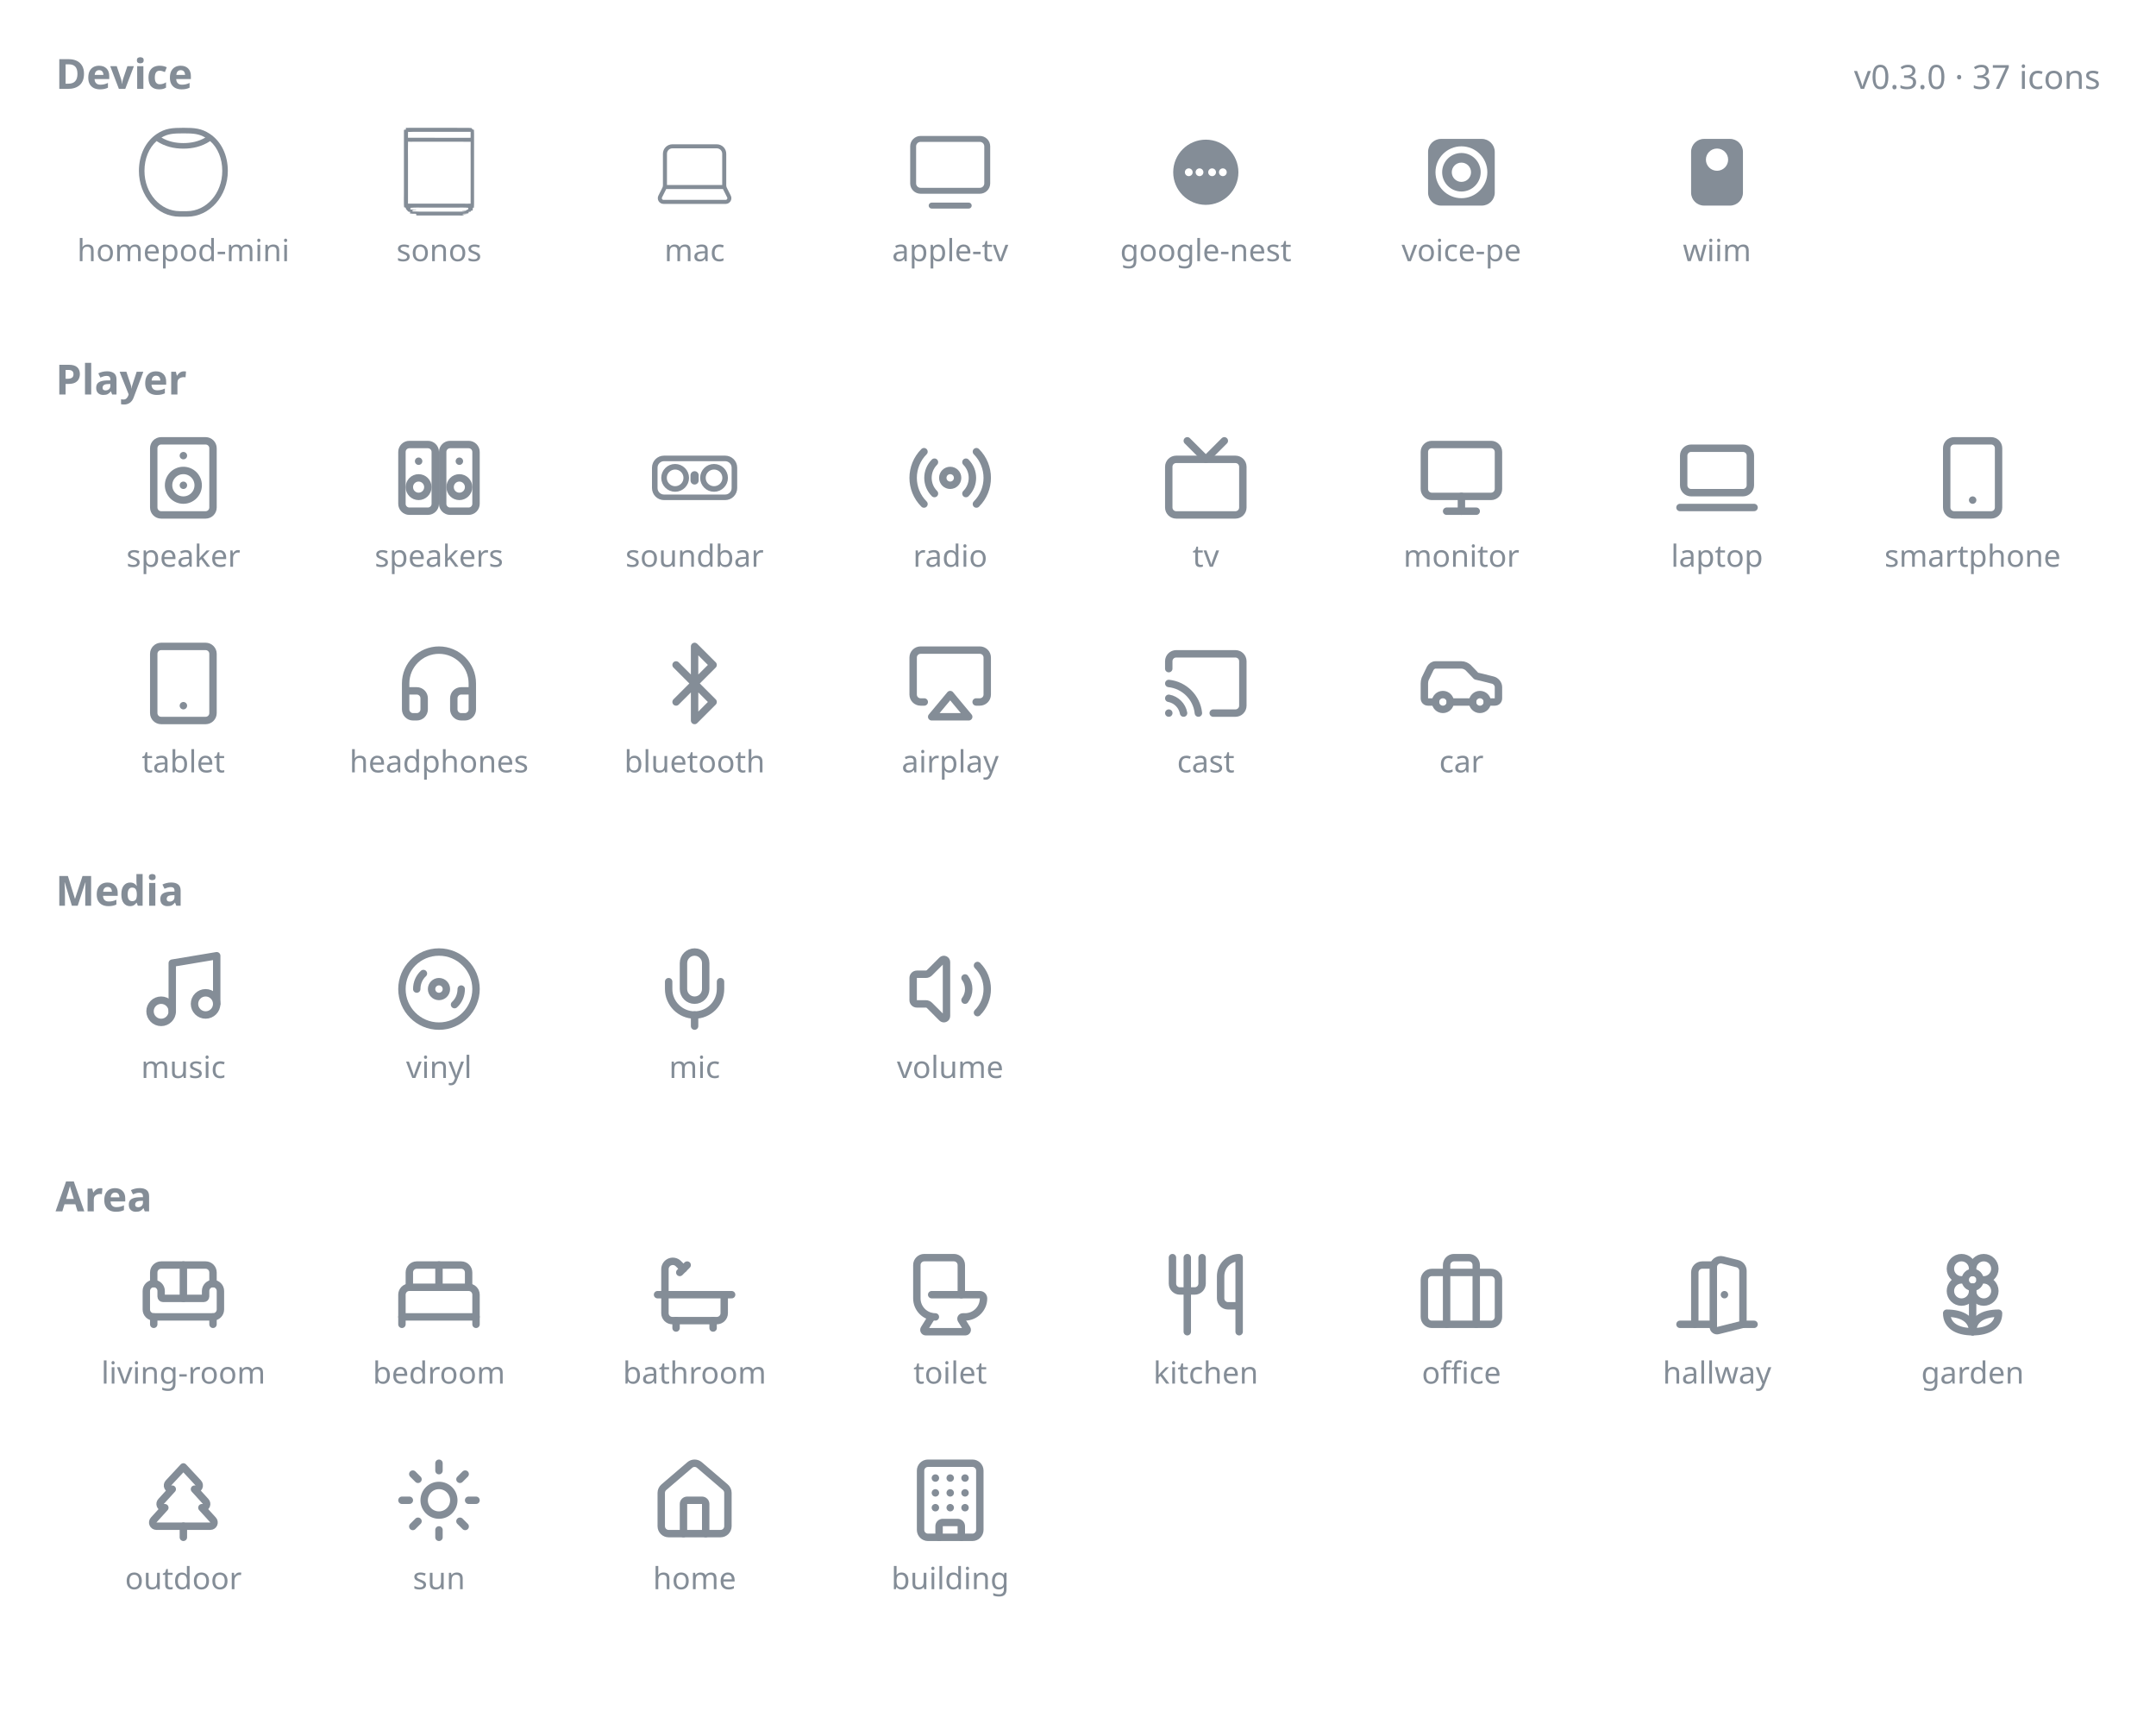
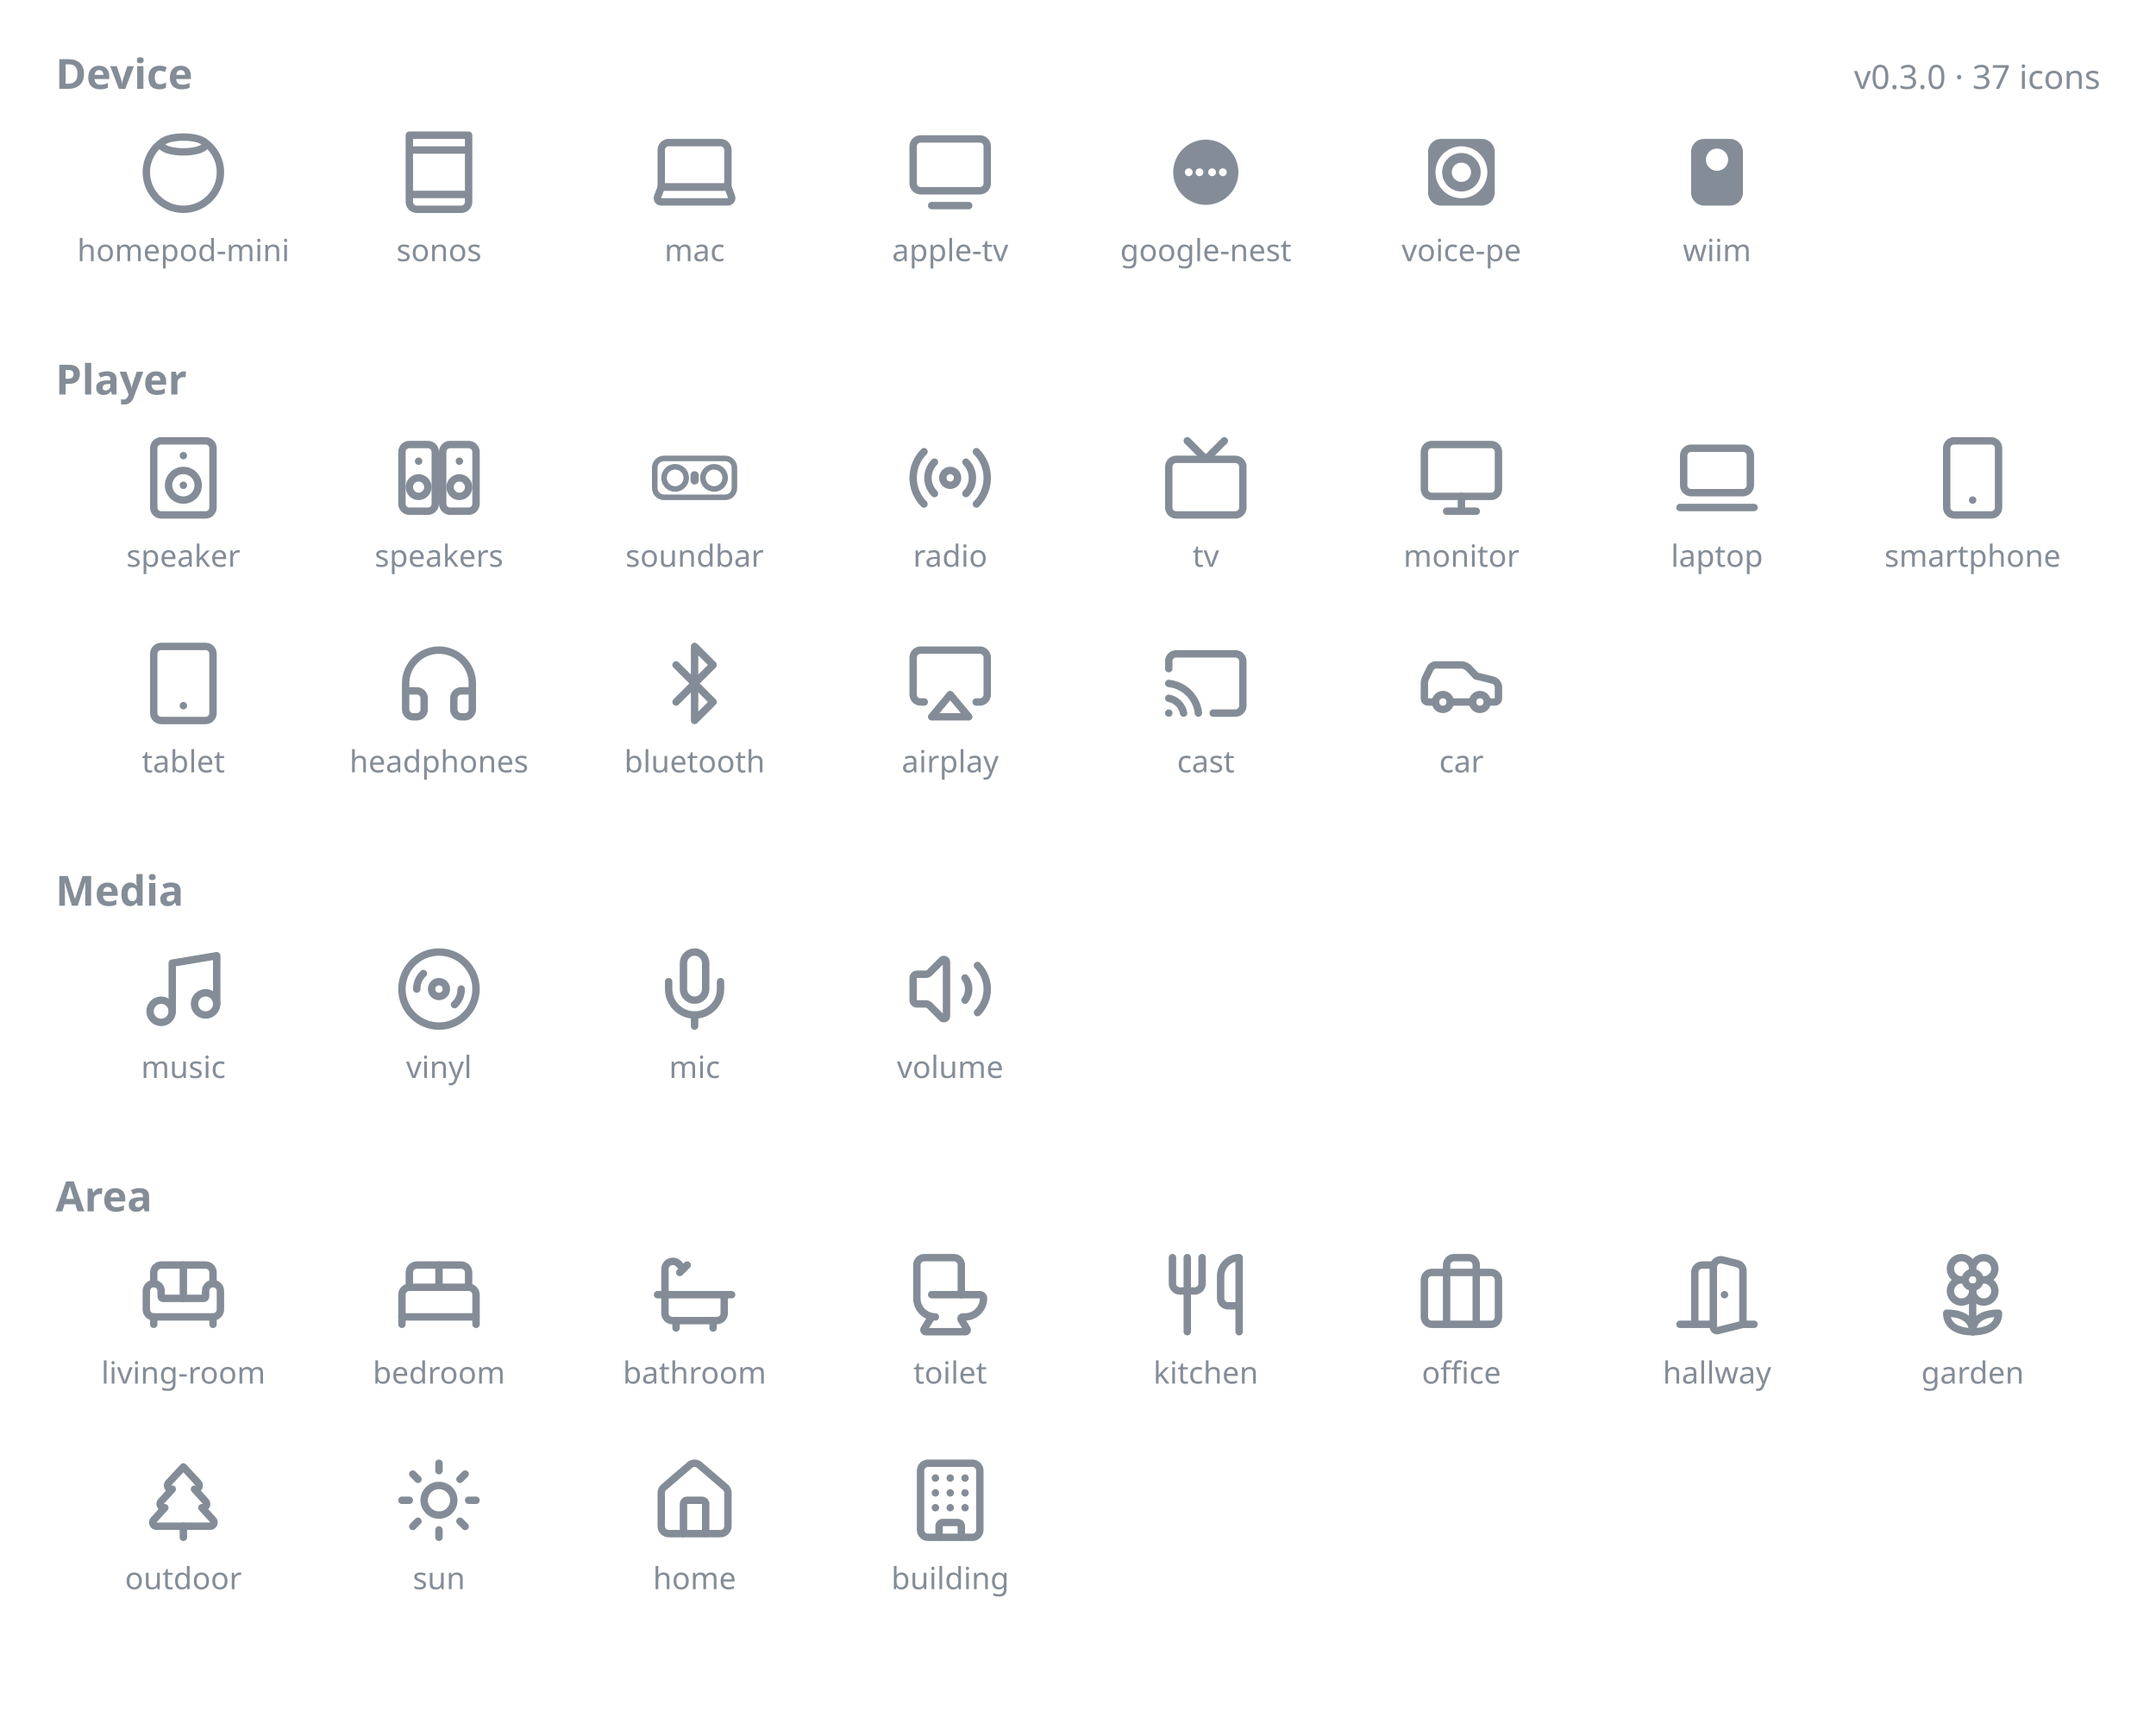
<svg xmlns="http://www.w3.org/2000/svg" width="776" height="618" viewBox="0 0 776 618" font-family="system-ui, sans-serif">
  <style>
  text { fill: #848d97; }
  .h { font-size: 15px; font-weight: 600; }
  .l { font-size: 11px; text-anchor: middle; }
  .v { font-size: 12px; text-anchor: end; }
</style>
  <g color="#848d97">
    <text class="v" x="756" y="32">v0.3.0 · 37 icons</text>
    <text class="h" x="20" y="32">Device</text>
-     <svg x="50" y="46" width="32" height="32" viewBox="0 0 24 24" fill="none">
-       <g transform="scale(0.75)">
-         <path fill-rule="evenodd" clip-rule="evenodd" fill="currentColor" d="M16 0C11.961 0 9.498 0.189 6.497 2.165C2.325 4.91 0 9.921 0 15.516C0 24.499 6.451 32 14.662 32H17.338C25.549 32 32 24.499 32 15.516C32 9.93 29.683 4.926 25.523 2.178C22.518 0.192 20.039 0 16 0ZM8.111 3.513C10.366 2.172 12.316 2 16 2C19.68 2 21.642 2.174 23.898 3.518C21.483 4.932 18.814 5.5 16 5.5C13.183 5.5 10.526 4.932 8.111 3.513ZM6.364 4.779C3.611 7.215 2 11.074 2 15.516C2 23.637 7.783 30 14.662 30H17.338C24.217 30 30 23.637 30 15.516C30 11.079 28.392 7.222 25.644 4.786L25.546 4.85C22.594 6.773 19.329 7.5 16 7.5C12.662 7.5 9.408 6.77 6.453 4.837L6.364 4.779Z" />
-       </g>
+     <svg x="50" y="46" width="32" height="32" viewBox="0 0 24 24" fill="none" stroke="currentColor" stroke-width="2" stroke-linecap="round" stroke-linejoin="round">
+       <path d="m17.5 3.7c2.71 1.79 4.5 4.812 4.5 8.3 0 5.519-4.481 10-10 10s-10-4.481-10-10c0-3.488 1.79-6.51 4.5-8.3" />
+       <ellipse cx="12" cy="4.5" rx="6" ry="2" />
    </svg>
    <text class="l" x="66" y="94">homepod-mini</text>
-     <svg x="142" y="46" width="32" height="32" viewBox="0 0 24 24" fill="none">
-       <g transform="translate(2.526316 0) scale(0.631579)">
-         <path fill="currentColor" d="M0.86 0.037C1.982 -0.027 3.438 0.012 4.578 0.012L11.186 0.013L21.775 0.013C23.633 0.013 25.547 -0.013 27.4 0.018C27.781 0.054 28.746 0.045 29.02 0.169C29.033 0.387 29 0.33 29.117 0.5L29.207 0.544L29.34 0.457L29.376 0.528C29.426 0.708 29.389 0.683 29.517 0.783C29.633 0.794 29.839 0.814 29.947 0.846C29.941 1.437 29.991 1.957 29.995 2.538L29.998 6.97L29.997 26.601L30 31.491C30 31.833 29.991 33.918 29.915 34.163L29.882 34.169C29.719 34.196 29.661 34.183 29.497 34.158C29.434 34.467 29.416 34.891 29.386 35.217L29.395 35.316C29.153 35.462 28.845 35.354 28.618 35.508C28.535 35.616 28.537 35.732 28.522 35.865L28.416 35.933L28.367 35.906C28.178 35.909 27.752 35.882 27.646 35.982L27.656 36.049C27.687 36.158 27.701 36.184 27.655 36.285C27.643 36.347 27.626 36.423 27.623 36.484C27.431 36.66 26.801 36.592 26.508 36.705C26.23 36.716 25.221 36.72 25.046 36.848L25.076 36.903C25.3 36.966 25.246 36.837 25.496 36.935C25.929 36.729 26.082 37.152 26.623 36.934L26.66 37.081C26.386 37.077 26.085 37.066 25.814 37.082C25.596 37.126 25.214 37.078 25.045 37.215C25.215 37.305 25.479 37.286 25.671 37.282L25.768 37.355C25.591 37.426 25.497 37.372 25.403 37.458C25.275 37.471 25.061 37.498 24.941 37.5C24.587 37.464 24.015 37.483 23.636 37.484L21.473 37.486L11.042 37.485C9.308 37.485 7.56 37.499 5.827 37.483C5.716 37.481 5.421 37.441 5.332 37.376C5.058 37.174 5.337 37.063 5.271 36.795C5.136 36.718 4.697 36.749 4.502 36.749C4.223 36.74 3.944 36.735 3.665 36.735C3.539 36.677 2.818 36.655 2.594 36.635C2.667 36.441 2.703 36.048 2.554 35.892L2.19 35.92L2.154 35.915L2.1 35.842C2.005 35.818 1.975 35.823 1.875 35.825C1.659 35.618 1.829 35.621 1.665 35.434C1.55 35.411 1.472 35.43 1.356 35.446L1.307 35.388C1.354 35.195 1.342 35.209 1.252 35.057C0.541 34.783 1.256 34.277 0.293 33.97C0.2 34.002 0.236 33.975 0.181 34.053C-0.007 33.894 0.118 33.283 0.023 32.978C-0.027 31.346 0.019 29.483 0.019 27.838L0.019 17.733L0.018 6.9C0.018 5.014 0.013 3.123 0.025 1.237C0.026 1.099 0.034 0.967 0.112 0.85C0.215 0.773 0.655 0.801 0.828 0.798C0.859 0.524 0.859 0.311 0.86 0.037ZM1.758 32.411L19.315 32.419L25.442 32.419C26.336 32.419 27.655 32.457 28.525 32.413L28.532 14.074C28.532 11.417 28.486 8.605 28.541 5.962L9.382 5.952L4.161 5.954C3.649 5.955 2.169 5.993 1.769 5.93C1.693 8.486 1.757 11.279 1.758 13.859L1.758 32.411ZM1.757 4.261L19.353 4.268L25.412 4.268C26.329 4.268 27.639 4.304 28.525 4.261C28.531 3.419 28.532 2.576 28.528 1.734C26.504 1.764 24.365 1.724 22.326 1.724L8.741 1.724L3.868 1.727C3.31 1.73 2.287 1.818 1.786 1.714C1.722 2.436 1.759 3.503 1.757 4.261ZM4.442 35.752C4.853 35.776 5.279 35.809 5.689 35.791C6.021 35.846 7.274 35.827 7.666 35.827L11.33 35.826C15.599 35.827 19.873 35.833 24.143 35.82C24.41 35.82 25.699 35.807 25.9 35.738L25.918 35.687C25.66 35.478 25.313 35.727 25.038 35.535L25.017 35.394C25.403 35.494 25.496 35.424 25.756 35.467C26.988 35.54 26.28 35.221 27.208 34.956C27.406 34.923 27.386 34.958 27.496 34.842C27.542 34.662 27.474 34.442 27.488 34.189C26.031 34.046 24.344 34.101 22.86 34.101L15.649 34.103L8.019 34.102C6.3 34.101 4.556 34.045 2.852 34.204C2.823 34.407 2.79 34.682 2.751 34.878C3.348 34.945 3.944 35.022 4.541 35.095C4.741 35.12 5.154 35.046 5.276 35.176L5.232 35.24C5.074 35.267 4.621 35.244 4.444 35.239C4.248 35.247 3.761 35.229 3.633 35.364L3.673 35.632C3.798 35.828 4.204 35.758 4.442 35.752Z" />
-       </g>
+     <svg x="142" y="46" width="32" height="32" viewBox="0 0 24 24" fill="none" stroke="currentColor" stroke-width="2" stroke-linejoin="round">
+       <path d="m20 2h-16v18c0 1.104.896 2 2 2h12c1.104 0 2-.896 2-2z" />
+       <path d="m4 18h16" />
+       <path d="m4 6h16" />
    </svg>
    <text class="l" x="158" y="94">sonos</text>
-     <svg x="234" y="46" width="32" height="32" viewBox="0 0 24 24" fill="none" stroke="currentColor" stroke-width="2" stroke-linecap="round" stroke-linejoin="round">
-       <g transform="scale(0.545455)">
-         <path d="M36.766 29.309H7.234M33 9.167C33.972 9.167 34.905 9.553 35.593 10.241C36.28 10.928 36.667 11.861 36.667 12.833V28.464C36.666 29.035 36.8 29.598 37.055 30.109L39.013 34.008C39.155 34.289 39.222 34.601 39.208 34.915C39.194 35.228 39.099 35.533 38.934 35.8C38.768 36.067 38.537 36.287 38.262 36.439C37.987 36.59 37.677 36.669 37.363 36.667H6.637C6.323 36.669 6.013 36.59 5.738 36.439C5.463 36.287 5.232 36.067 5.066 35.8C4.901 35.533 4.806 35.228 4.792 34.915C4.778 34.601 4.845 34.289 4.987 34.008L6.945 30.109C7.2 29.598 7.334 29.035 7.333 28.464V12.833C7.333 11.861 7.72 10.928 8.407 10.241C9.095 9.553 10.027 9.167 11 9.167H33Z" />
-       </g>
+     <svg x="234" y="46" width="32" height="32" viewBox="0 0 24 24" fill="none" stroke="currentColor" stroke-width="2" stroke-linejoin="round">
+       <path d="m21 6c0-1.104-.896-2-2-2h-14c-1.104 0-2 .896-2 2v10h18z" />
+       <path d="m21 16h-18s-.551 1.47-.985 2.628c-.117.312-.074.661.116.935s.501.437.835.437h18.025c.343 0 .664-.168.859-.45.196-.282.241-.642.12-.963-.432-1.151-.97-2.587-.97-2.587z" />
    </svg>
    <text class="l" x="250" y="94">mac</text>
    <svg x="326" y="46" width="32" height="32" viewBox="0 0 24 24" fill="none" stroke="currentColor" stroke-width="2" stroke-linecap="round" stroke-linejoin="round">
-       <g transform="scale(0.8)">
-         <path d="M8.75 26.25H21.25M5 3.75H25C26.381 3.75 27.5 4.869 27.5 6.25V18.75C27.5 20.131 26.381 21.25 25 21.25H5C3.619 21.25 2.5 20.131 2.5 18.75V6.25C2.5 4.869 3.619 3.75 5 3.75Z" />
-       </g>
+       <path d="m22 5c0-1.104-.896-2-2-2h-16c-1.104 0-2 .896-2 2v10c0 1.104.896 2 2 2h16c1.104 0 2-.896 2-2z" />
+       <path d="m7 21h10" />
    </svg>
    <text class="l" x="342" y="94">apple-tv</text>
    <svg x="418" y="46" width="32" height="32" viewBox="0 0 24 24">
      <path fill="currentColor" fill-rule="evenodd" d="M12 3.2a8.8 8.8 0 1 1 0 17.6 8.8 8.8 0 0 1 0-17.6Zm-4.6 7.75a1.05 1.05 0 1 0 0 2.1 1.05 1.05 0 0 0 0-2.1Zm2.9 0a1.05 1.05 0 1 0 0 2.1 1.05 1.05 0 0 0 0-2.1Zm3.4 0a1.05 1.05 0 1 0 0 2.1 1.05 1.05 0 0 0 0-2.1Zm2.9 0a1.05 1.05 0 1 0 0 2.1 1.05 1.05 0 0 0 0-2.1Z" />
    </svg>
    <text class="l" x="434" y="94">google-nest</text>
    <svg x="510" y="46" width="32" height="32" viewBox="0 0 24 24">
      <path fill="currentColor" fill-rule="evenodd" d="M6.5 3h11a3.5 3.5 0 0 1 3.5 3.5v11a3.5 3.5 0 0 1-3.5 3.5h-11A3.5 3.5 0 0 1 3 17.5v-11A3.5 3.5 0 0 1 6.5 3Zm5.5 2a7 7 0 1 0 0 14 7 7 0 0 0 0-14Zm0 1.8a5.2 5.2 0 1 0 0 10.4 5.2 5.2 0 0 0 0-10.4Zm0 2.6a2.6 2.6 0 1 0 0 5.2 2.6 2.6 0 0 0 0-5.2Z" />
    </svg>
    <text class="l" x="526" y="94">voice-pe</text>
    <svg x="602" y="46" width="32" height="32" viewBox="0 0 24 24">
      <path fill="currentColor" fill-rule="evenodd" d="M8.5 3h7a3.5 3.5 0 0 1 3.5 3.5v11a3.5 3.5 0 0 1-3.5 3.5h-7A3.5 3.5 0 0 1 5 17.5v-11A3.5 3.5 0 0 1 8.5 3Zm3.5 2.6a3 3 0 1 0 0 6 3 3 0 0 0 0-6Z" />
    </svg>
    <text class="l" x="618" y="94">wiim</text>
    <text class="h" x="20" y="142">Player</text>
    <svg x="50" y="156" width="32" height="32" viewBox="0 0 24 24" fill="none" stroke="currentColor" stroke-width="2" stroke-linecap="round" stroke-linejoin="round">
      <rect width="16" height="20" x="4" y="2" rx="2" />
      <path d="M12 6h.01" />
      <circle cx="12" cy="14" r="4" />
      <path d="M12 14h.01" />
    </svg>
    <text class="l" x="66" y="204">speaker</text>
    <svg x="142" y="156" width="32" height="32" viewBox="0 0 24 24" fill="none" stroke="currentColor" stroke-width="2" stroke-linecap="round" stroke-linejoin="round">
      <rect width="9" height="18" x="2" y="3" rx="2" />
      <rect width="9" height="18" x="13" y="3" rx="2" />
      <path d="M6.5 7.5h.01" />
      <path d="M17.5 7.5h.01" />
      <circle cx="6.5" cy="14.5" r="2.5" />
      <circle cx="17.5" cy="14.5" r="2.5" />
    </svg>
    <text class="l" x="158" y="204">speakers</text>
    <svg x="234" y="156" width="32" height="32" viewBox="0 0 24 24" fill="none" stroke="currentColor" stroke-width="1.5" stroke-linecap="round" stroke-linejoin="round">
      <rect x="1.25" y="6.75" width="21.5" height="10.5" rx="2.5" />
      <circle cx="6.75" cy="12" r="3" />
      <circle cx="17.25" cy="12" r="3" />
      <rect x="10.9" y="10.2" width="2.2" height="3.6" rx="1.1" fill="currentColor" stroke="none" />
    </svg>
    <text class="l" x="250" y="204">soundbar</text>
    <svg x="326" y="156" width="32" height="32" viewBox="0 0 24 24" fill="none" stroke="currentColor" stroke-width="2" stroke-linecap="round" stroke-linejoin="round">
      <path d="M16.247 7.761a6 6 0 0 1 0 8.478" />
      <path d="M19.075 4.933a10 10 0 0 1 0 14.134" />
      <path d="M4.925 19.067a10 10 0 0 1 0-14.134" />
      <path d="M7.753 16.239a6 6 0 0 1 0-8.478" />
      <circle cx="12" cy="12" r="2" />
    </svg>
    <text class="l" x="342" y="204">radio</text>
    <svg x="418" y="156" width="32" height="32" viewBox="0 0 24 24" fill="none" stroke="currentColor" stroke-width="2" stroke-linecap="round" stroke-linejoin="round">
      <path d="m17 2-5 5-5-5" />
      <rect width="20" height="15" x="2" y="7" rx="2" />
    </svg>
    <text class="l" x="434" y="204">tv</text>
    <svg x="510" y="156" width="32" height="32" viewBox="0 0 24 24" fill="none" stroke="currentColor" stroke-width="2" stroke-linecap="round" stroke-linejoin="round">
      <rect width="20" height="14" x="2" y="3" rx="2" />
      <line x1="8" x2="16" y1="21" y2="21" />
      <line x1="12" x2="12" y1="17" y2="21" />
    </svg>
    <text class="l" x="526" y="204">monitor</text>
    <svg x="602" y="156" width="32" height="32" viewBox="0 0 24 24" fill="none" stroke="currentColor" stroke-width="2" stroke-linecap="round" stroke-linejoin="round">
      <rect width="18" height="12" x="3" y="4" rx="2" ry="2" />
      <line x1="2" x2="22" y1="20" y2="20" />
    </svg>
    <text class="l" x="618" y="204">laptop</text>
    <svg x="694" y="156" width="32" height="32" viewBox="0 0 24 24" fill="none" stroke="currentColor" stroke-width="2" stroke-linecap="round" stroke-linejoin="round">
      <rect width="14" height="20" x="5" y="2" rx="2" ry="2" />
      <path d="M12 18h.01" />
    </svg>
    <text class="l" x="710" y="204">smartphone</text>
    <svg x="50" y="230" width="32" height="32" viewBox="0 0 24 24" fill="none" stroke="currentColor" stroke-width="2" stroke-linecap="round" stroke-linejoin="round">
      <rect width="16" height="20" x="4" y="2" rx="2" ry="2" />
      <line x1="12" x2="12.01" y1="18" y2="18" />
    </svg>
    <text class="l" x="66" y="278">tablet</text>
    <svg x="142" y="230" width="32" height="32" viewBox="0 0 24 24" fill="none" stroke="currentColor" stroke-width="2" stroke-linecap="round" stroke-linejoin="round">
      <path d="M3 14h3a2 2 0 0 1 2 2v3a2 2 0 0 1-2 2H5a2 2 0 0 1-2-2v-7a9 9 0 0 1 18 0v7a2 2 0 0 1-2 2h-1a2 2 0 0 1-2-2v-3a2 2 0 0 1 2-2h3" />
    </svg>
    <text class="l" x="158" y="278">headphones</text>
    <svg x="234" y="230" width="32" height="32" viewBox="0 0 24 24" fill="none" stroke="currentColor" stroke-width="2" stroke-linecap="round" stroke-linejoin="round">
      <path d="m7 7 10 10-5 5V2l5 5L7 17" />
    </svg>
    <text class="l" x="250" y="278">bluetooth</text>
    <svg x="326" y="230" width="32" height="32" viewBox="0 0 24 24" fill="none" stroke="currentColor" stroke-width="2" stroke-linecap="round" stroke-linejoin="round">
      <path d="M5 17H4a2 2 0 0 1-2-2V5a2 2 0 0 1 2-2h16a2 2 0 0 1 2 2v10a2 2 0 0 1-2 2h-1" />
      <path d="m12 15 5 6H7Z" />
    </svg>
    <text class="l" x="342" y="278">airplay</text>
    <svg x="418" y="230" width="32" height="32" viewBox="0 0 24 24" fill="none" stroke="currentColor" stroke-width="2" stroke-linecap="round" stroke-linejoin="round">
      <path d="M2 8V6a2 2 0 0 1 2-2h16a2 2 0 0 1 2 2v12a2 2 0 0 1-2 2h-6" />
      <path d="M2 12a9 9 0 0 1 8 8" />
      <path d="M2 16a5 5 0 0 1 4 4" />
      <line x1="2" x2="2.01" y1="20" y2="20" />
    </svg>
    <text class="l" x="434" y="278">cast</text>
    <svg x="510" y="230" width="32" height="32" viewBox="0 0 24 24" fill="none" stroke="currentColor" stroke-width="2" stroke-linecap="round" stroke-linejoin="round">
      <path d="M19 17h2c.6 0 1-.4 1-1v-3c0-.9-.7-1.7-1.5-1.9C18.7 10.6 16 10 16 10s-1.3-1.4-2.2-2.3c-.5-.4-1.1-.7-1.8-.7H5c-.6 0-1.1.4-1.4.9l-1.4 2.9A3.7 3.7 0 0 0 2 12v4c0 .6.4 1 1 1h2" />
      <circle cx="7" cy="17" r="2" />
      <path d="M9 17h6" />
      <circle cx="17" cy="17" r="2" />
    </svg>
    <text class="l" x="526" y="278">car</text>
    <text class="h" x="20" y="326">Media</text>
    <svg x="50" y="340" width="32" height="32" viewBox="0 0 24 24" fill="none" stroke="currentColor" stroke-width="2" stroke-linecap="round" stroke-linejoin="round">
      <path d="M9 18V5l12-2v13" />
      <circle cx="6" cy="18" r="3" />
      <circle cx="18" cy="16" r="3" />
    </svg>
    <text class="l" x="66" y="388">music</text>
    <svg x="142" y="340" width="32" height="32" viewBox="0 0 24 24" fill="none" stroke="currentColor" stroke-width="2" stroke-linecap="round" stroke-linejoin="round">
      <circle cx="12" cy="12" r="10" />
      <path d="M6 12c0-1.7.7-3.2 1.8-4.2" />
      <circle cx="12" cy="12" r="2" />
      <path d="M18 12c0 1.7-.7 3.2-1.8 4.2" />
    </svg>
    <text class="l" x="158" y="388">vinyl</text>
    <svg x="234" y="340" width="32" height="32" viewBox="0 0 24 24" fill="none" stroke="currentColor" stroke-width="2" stroke-linecap="round" stroke-linejoin="round">
      <path d="M12 19v3" />
      <path d="M19 10v2a7 7 0 0 1-14 0v-2" />
      <rect x="9" y="2" width="6" height="13" rx="3" />
    </svg>
    <text class="l" x="250" y="388">mic</text>
    <svg x="326" y="340" width="32" height="32" viewBox="0 0 24 24" fill="none" stroke="currentColor" stroke-width="2" stroke-linecap="round" stroke-linejoin="round">
      <path d="M11 4.702a.705.705 0 0 0-1.203-.498L6.413 7.587A1.4 1.4 0 0 1 5.416 8H3a1 1 0 0 0-1 1v6a1 1 0 0 0 1 1h2.416a1.4 1.4 0 0 1 .997.413l3.383 3.384A.705.705 0 0 0 11 19.298z" />
      <path d="M16 9a5 5 0 0 1 0 6" />
      <path d="M19.364 18.364a9 9 0 0 0 0-12.728" />
    </svg>
    <text class="l" x="342" y="388">volume</text>
    <text class="h" x="20" y="436">Area</text>
    <svg x="50" y="450" width="32" height="32" viewBox="0 0 24 24" fill="none" stroke="currentColor" stroke-width="2" stroke-linecap="round" stroke-linejoin="round">
      <path d="M20 9V6a2 2 0 0 0-2-2H6a2 2 0 0 0-2 2v3" />
      <path d="M2 16a2 2 0 0 0 2 2h16a2 2 0 0 0 2-2v-5a2 2 0 0 0-4 0v1.5a.5.5 0 0 1-.5.5h-11a.5.5 0 0 1-.5-.5V11a2 2 0 0 0-4 0z" />
      <path d="M4 18v2" />
      <path d="M20 18v2" />
      <path d="M12 4v9" />
    </svg>
    <text class="l" x="66" y="498">living-room</text>
    <svg x="142" y="450" width="32" height="32" viewBox="0 0 24 24" fill="none" stroke="currentColor" stroke-width="2" stroke-linecap="round" stroke-linejoin="round">
      <path d="M2 20v-8a2 2 0 0 1 2-2h16a2 2 0 0 1 2 2v8" />
      <path d="M4 10V6a2 2 0 0 1 2-2h12a2 2 0 0 1 2 2v4" />
      <path d="M12 4v6" />
      <path d="M2 18h20" />
    </svg>
    <text class="l" x="158" y="498">bedroom</text>
    <svg x="234" y="450" width="32" height="32" viewBox="0 0 24 24" fill="none" stroke="currentColor" stroke-width="2" stroke-linecap="round" stroke-linejoin="round">
      <path d="M10 4 8 6" />
      <path d="M17 19v2" />
      <path d="M2 12h20" />
      <path d="M7 19v2" />
      <path d="M9 5 7.621 3.621A2.121 2.121 0 0 0 4 5v12a2 2 0 0 0 2 2h12a2 2 0 0 0 2-2v-5" />
    </svg>
    <text class="l" x="250" y="498">bathroom</text>
    <svg x="326" y="450" width="32" height="32" viewBox="0 0 24 24" fill="none" stroke="currentColor" stroke-width="2" stroke-linecap="round" stroke-linejoin="round">
      <path d="M7 12h13a1 1 0 0 1 1 1 5 5 0 0 1-5 5h-.598a.5.5 0 0 0-.424.765l1.544 2.47a.5.5 0 0 1-.424.765H5.402a.5.5 0 0 1-.424-.765L7 18" />
      <path d="M8 18a5 5 0 0 1-5-5V4a2 2 0 0 1 2-2h8a2 2 0 0 1 2 2v8" />
    </svg>
    <text class="l" x="342" y="498">toilet</text>
    <svg x="418" y="450" width="32" height="32" viewBox="0 0 24 24" fill="none" stroke="currentColor" stroke-width="2" stroke-linecap="round" stroke-linejoin="round">
      <path d="M3 2v7c0 1.1.9 2 2 2h4a2 2 0 0 0 2-2V2" />
      <path d="M7 2v20" />
      <path d="M21 15V2a5 5 0 0 0-5 5v6c0 1.1.9 2 2 2h3Zm0 0v7" />
    </svg>
    <text class="l" x="434" y="498">kitchen</text>
    <svg x="510" y="450" width="32" height="32" viewBox="0 0 24 24" fill="none" stroke="currentColor" stroke-width="2" stroke-linecap="round" stroke-linejoin="round">
      <path d="M16 20V4a2 2 0 0 0-2-2h-4a2 2 0 0 0-2 2v16" />
      <rect width="20" height="14" x="2" y="6" rx="2" />
    </svg>
    <text class="l" x="526" y="498">office</text>
    <svg x="602" y="450" width="32" height="32" viewBox="0 0 24 24" fill="none" stroke="currentColor" stroke-width="2" stroke-linecap="round" stroke-linejoin="round">
      <path d="M11 20H2" />
      <path d="M11 4.562v16.157a1 1 0 0 0 1.242.97L19 20V5.562a2 2 0 0 0-1.515-1.94l-4-1A2 2 0 0 0 11 4.561z" />
      <path d="M11 4H8a2 2 0 0 0-2 2v14" />
      <path d="M14 12h.01" />
      <path d="M22 20h-3" />
    </svg>
    <text class="l" x="618" y="498">hallway</text>
    <svg x="694" y="450" width="32" height="32" viewBox="0 0 24 24" fill="none" stroke="currentColor" stroke-width="2" stroke-linecap="round" stroke-linejoin="round">
      <path d="M12 5a3 3 0 1 1 3 3m-3-3a3 3 0 1 0-3 3m3-3v1M9 8a3 3 0 1 0 3 3M9 8h1m5 0a3 3 0 1 1-3 3m3-3h-1m-2 3v-1" />
      <circle cx="12" cy="8" r="2" />
      <path d="M12 10v12" />
      <path d="M12 22c4.2 0 7-1.667 7-5-4.2 0-7 1.667-7 5Z" />
      <path d="M12 22c-4.2 0-7-1.667-7-5 4.2 0 7 1.667 7 5Z" />
    </svg>
    <text class="l" x="710" y="498">garden</text>
    <svg x="50" y="524" width="32" height="32" viewBox="0 0 24 24" fill="none" stroke="currentColor" stroke-width="2" stroke-linecap="round" stroke-linejoin="round">
      <path d="m17 14 3 3.3a1 1 0 0 1-.7 1.7H4.7a1 1 0 0 1-.7-1.7L7 14h-.3a1 1 0 0 1-.7-1.7L9 9h-.2A1 1 0 0 1 8 7.3L12 3l4 4.3a1 1 0 0 1-.8 1.7H15l3 3.3a1 1 0 0 1-.7 1.7H17Z" />
      <path d="M12 22v-3" />
    </svg>
    <text class="l" x="66" y="572">outdoor</text>
    <svg x="142" y="524" width="32" height="32" viewBox="0 0 24 24" fill="none" stroke="currentColor" stroke-width="2" stroke-linecap="round" stroke-linejoin="round">
      <circle cx="12" cy="12" r="4" />
      <path d="M12 2v2" />
      <path d="M12 20v2" />
      <path d="m4.93 4.93 1.41 1.41" />
      <path d="m17.66 17.66 1.41 1.41" />
      <path d="M2 12h2" />
      <path d="M20 12h2" />
      <path d="m6.34 17.66-1.41 1.41" />
      <path d="m19.07 4.93-1.41 1.41" />
    </svg>
    <text class="l" x="158" y="572">sun</text>
    <svg x="234" y="524" width="32" height="32" viewBox="0 0 24 24" fill="none" stroke="currentColor" stroke-width="2" stroke-linecap="round" stroke-linejoin="round">
      <path d="M15 21v-8a1 1 0 0 0-1-1h-4a1 1 0 0 0-1 1v8" />
      <path d="M3 10a2 2 0 0 1 .709-1.528l7-6a2 2 0 0 1 2.582 0l7 6A2 2 0 0 1 21 10v9a2 2 0 0 1-2 2H5a2 2 0 0 1-2-2z" />
    </svg>
    <text class="l" x="250" y="572">home</text>
    <svg x="326" y="524" width="32" height="32" viewBox="0 0 24 24" fill="none" stroke="currentColor" stroke-width="2" stroke-linecap="round" stroke-linejoin="round">
      <path d="M12 10h.01" />
      <path d="M12 14h.01" />
      <path d="M12 6h.01" />
      <path d="M16 10h.01" />
      <path d="M16 14h.01" />
      <path d="M16 6h.01" />
      <path d="M8 10h.01" />
      <path d="M8 14h.01" />
      <path d="M8 6h.01" />
      <path d="M9 22v-3a1 1 0 0 1 1-1h4a1 1 0 0 1 1 1v3" />
      <rect x="4" y="2" width="16" height="20" rx="2" />
    </svg>
    <text class="l" x="342" y="572">building</text>
  </g>
</svg>
